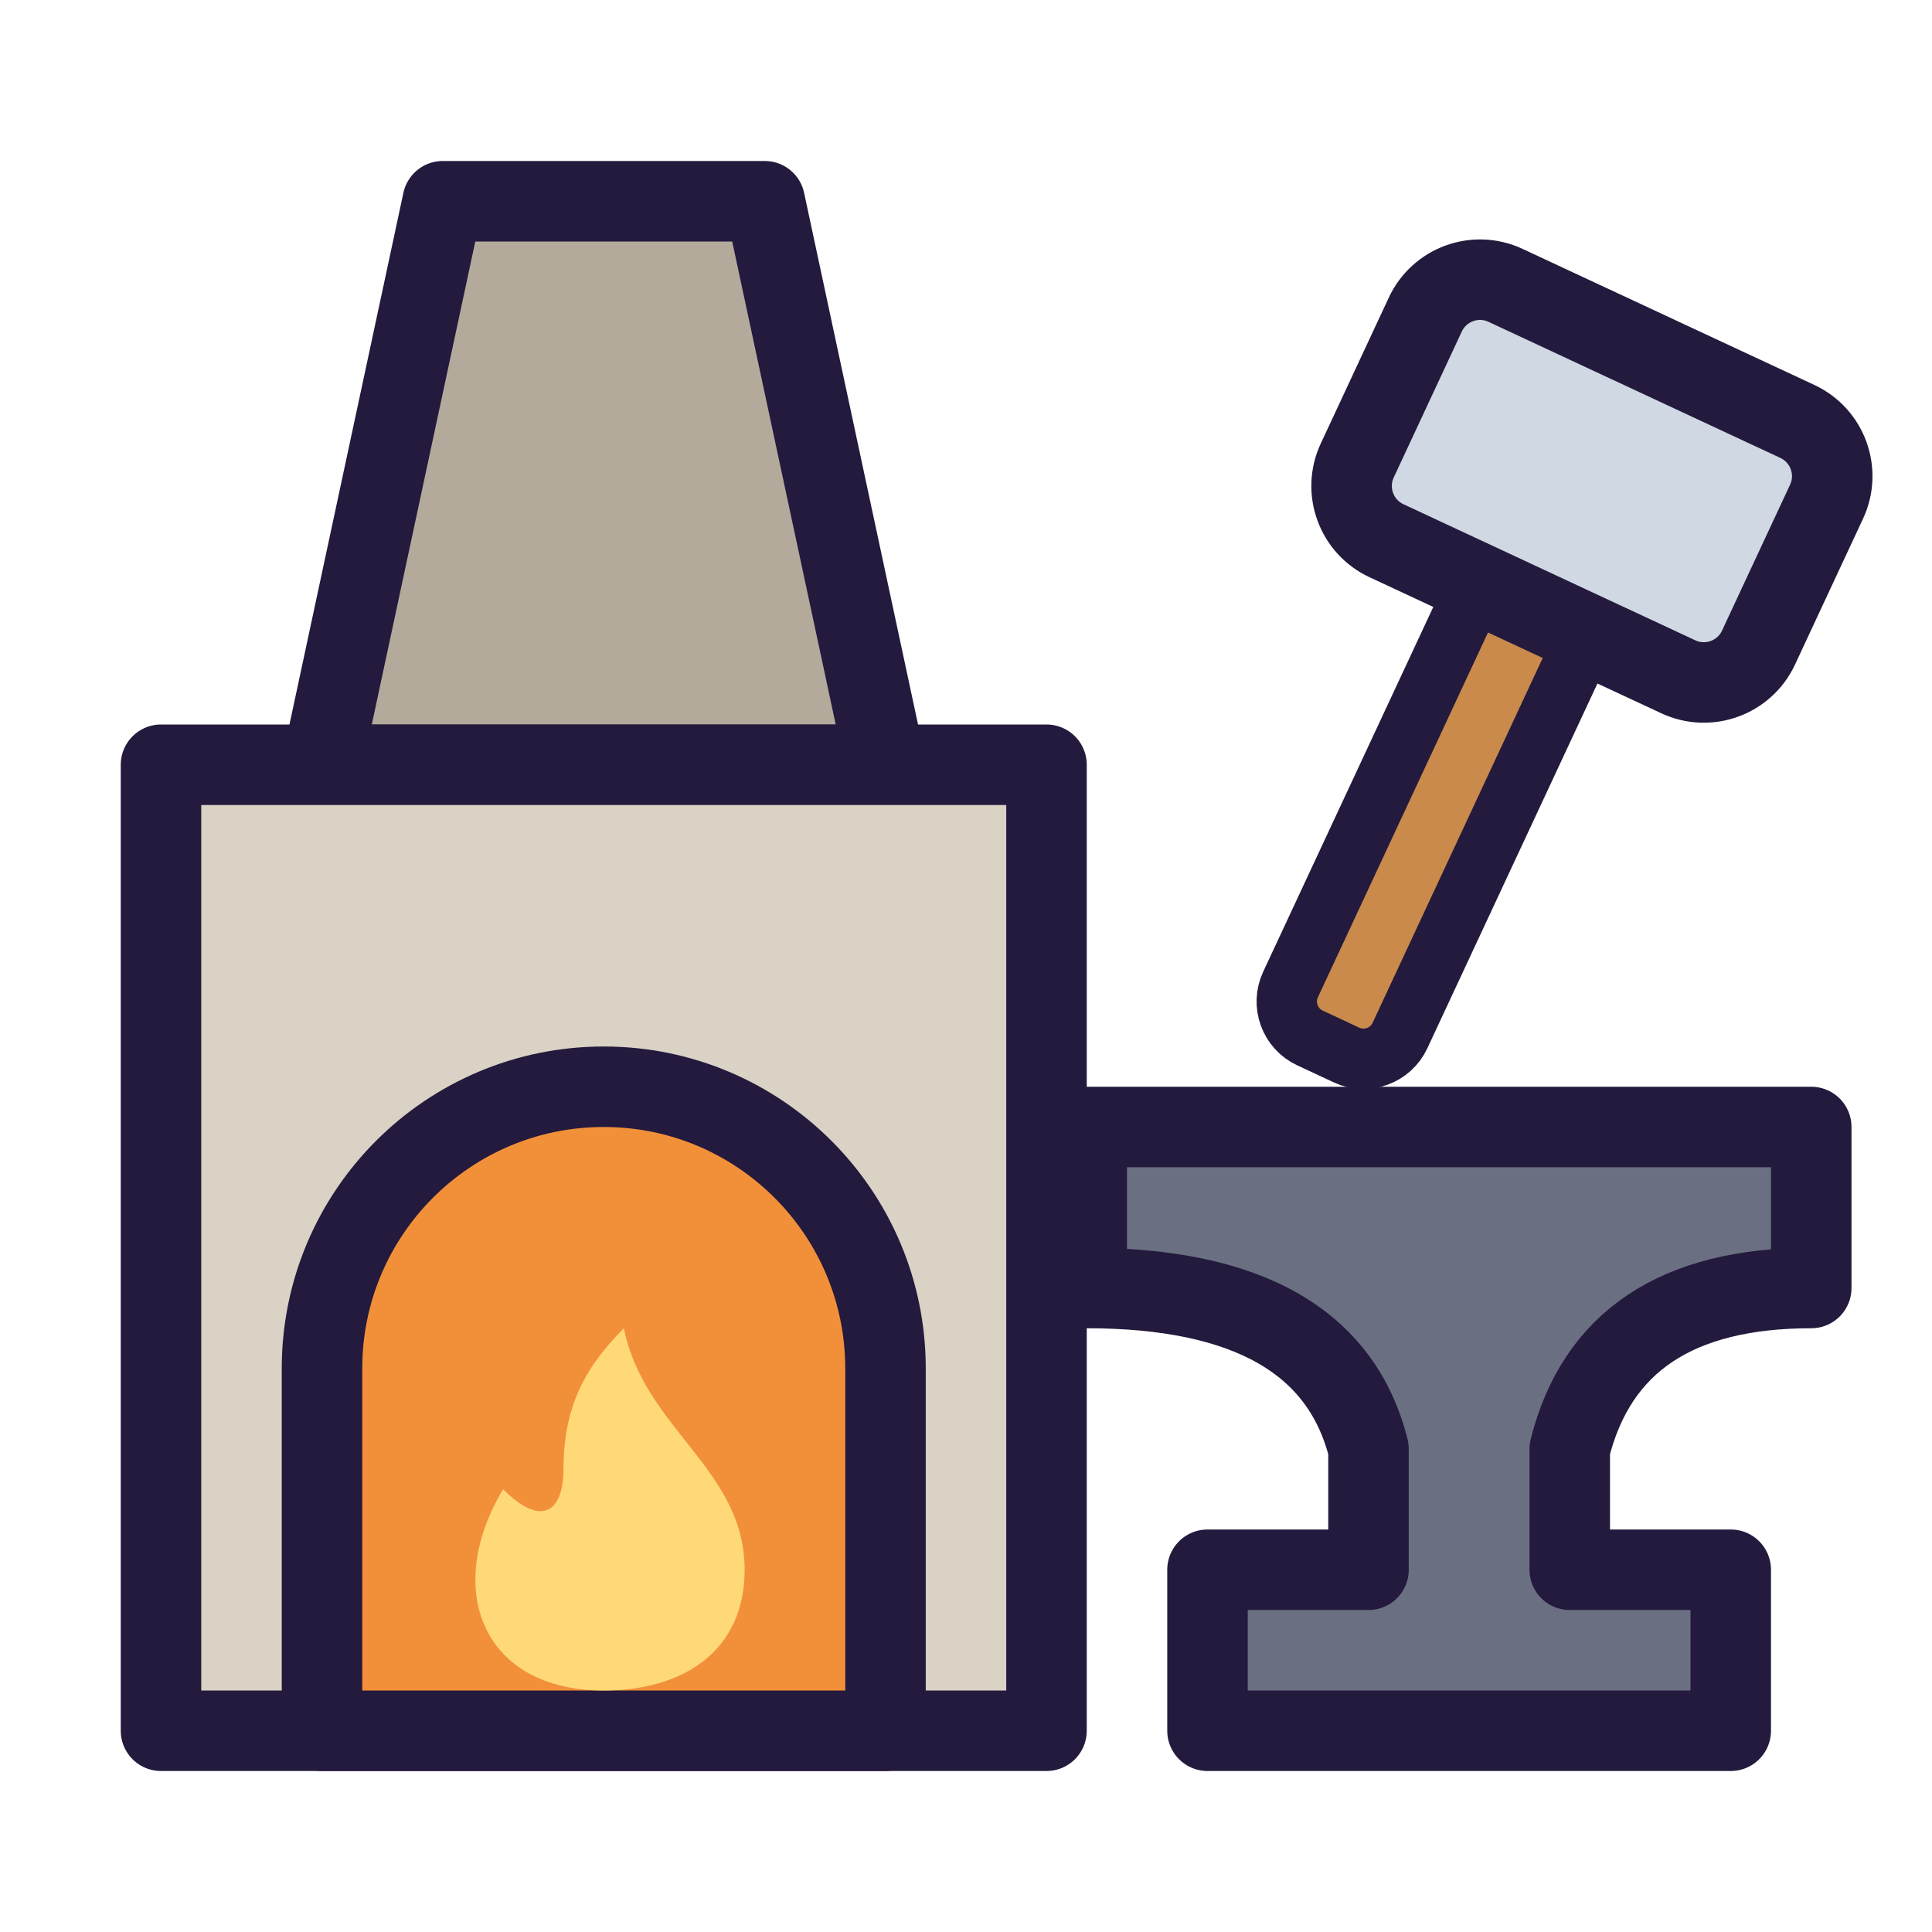
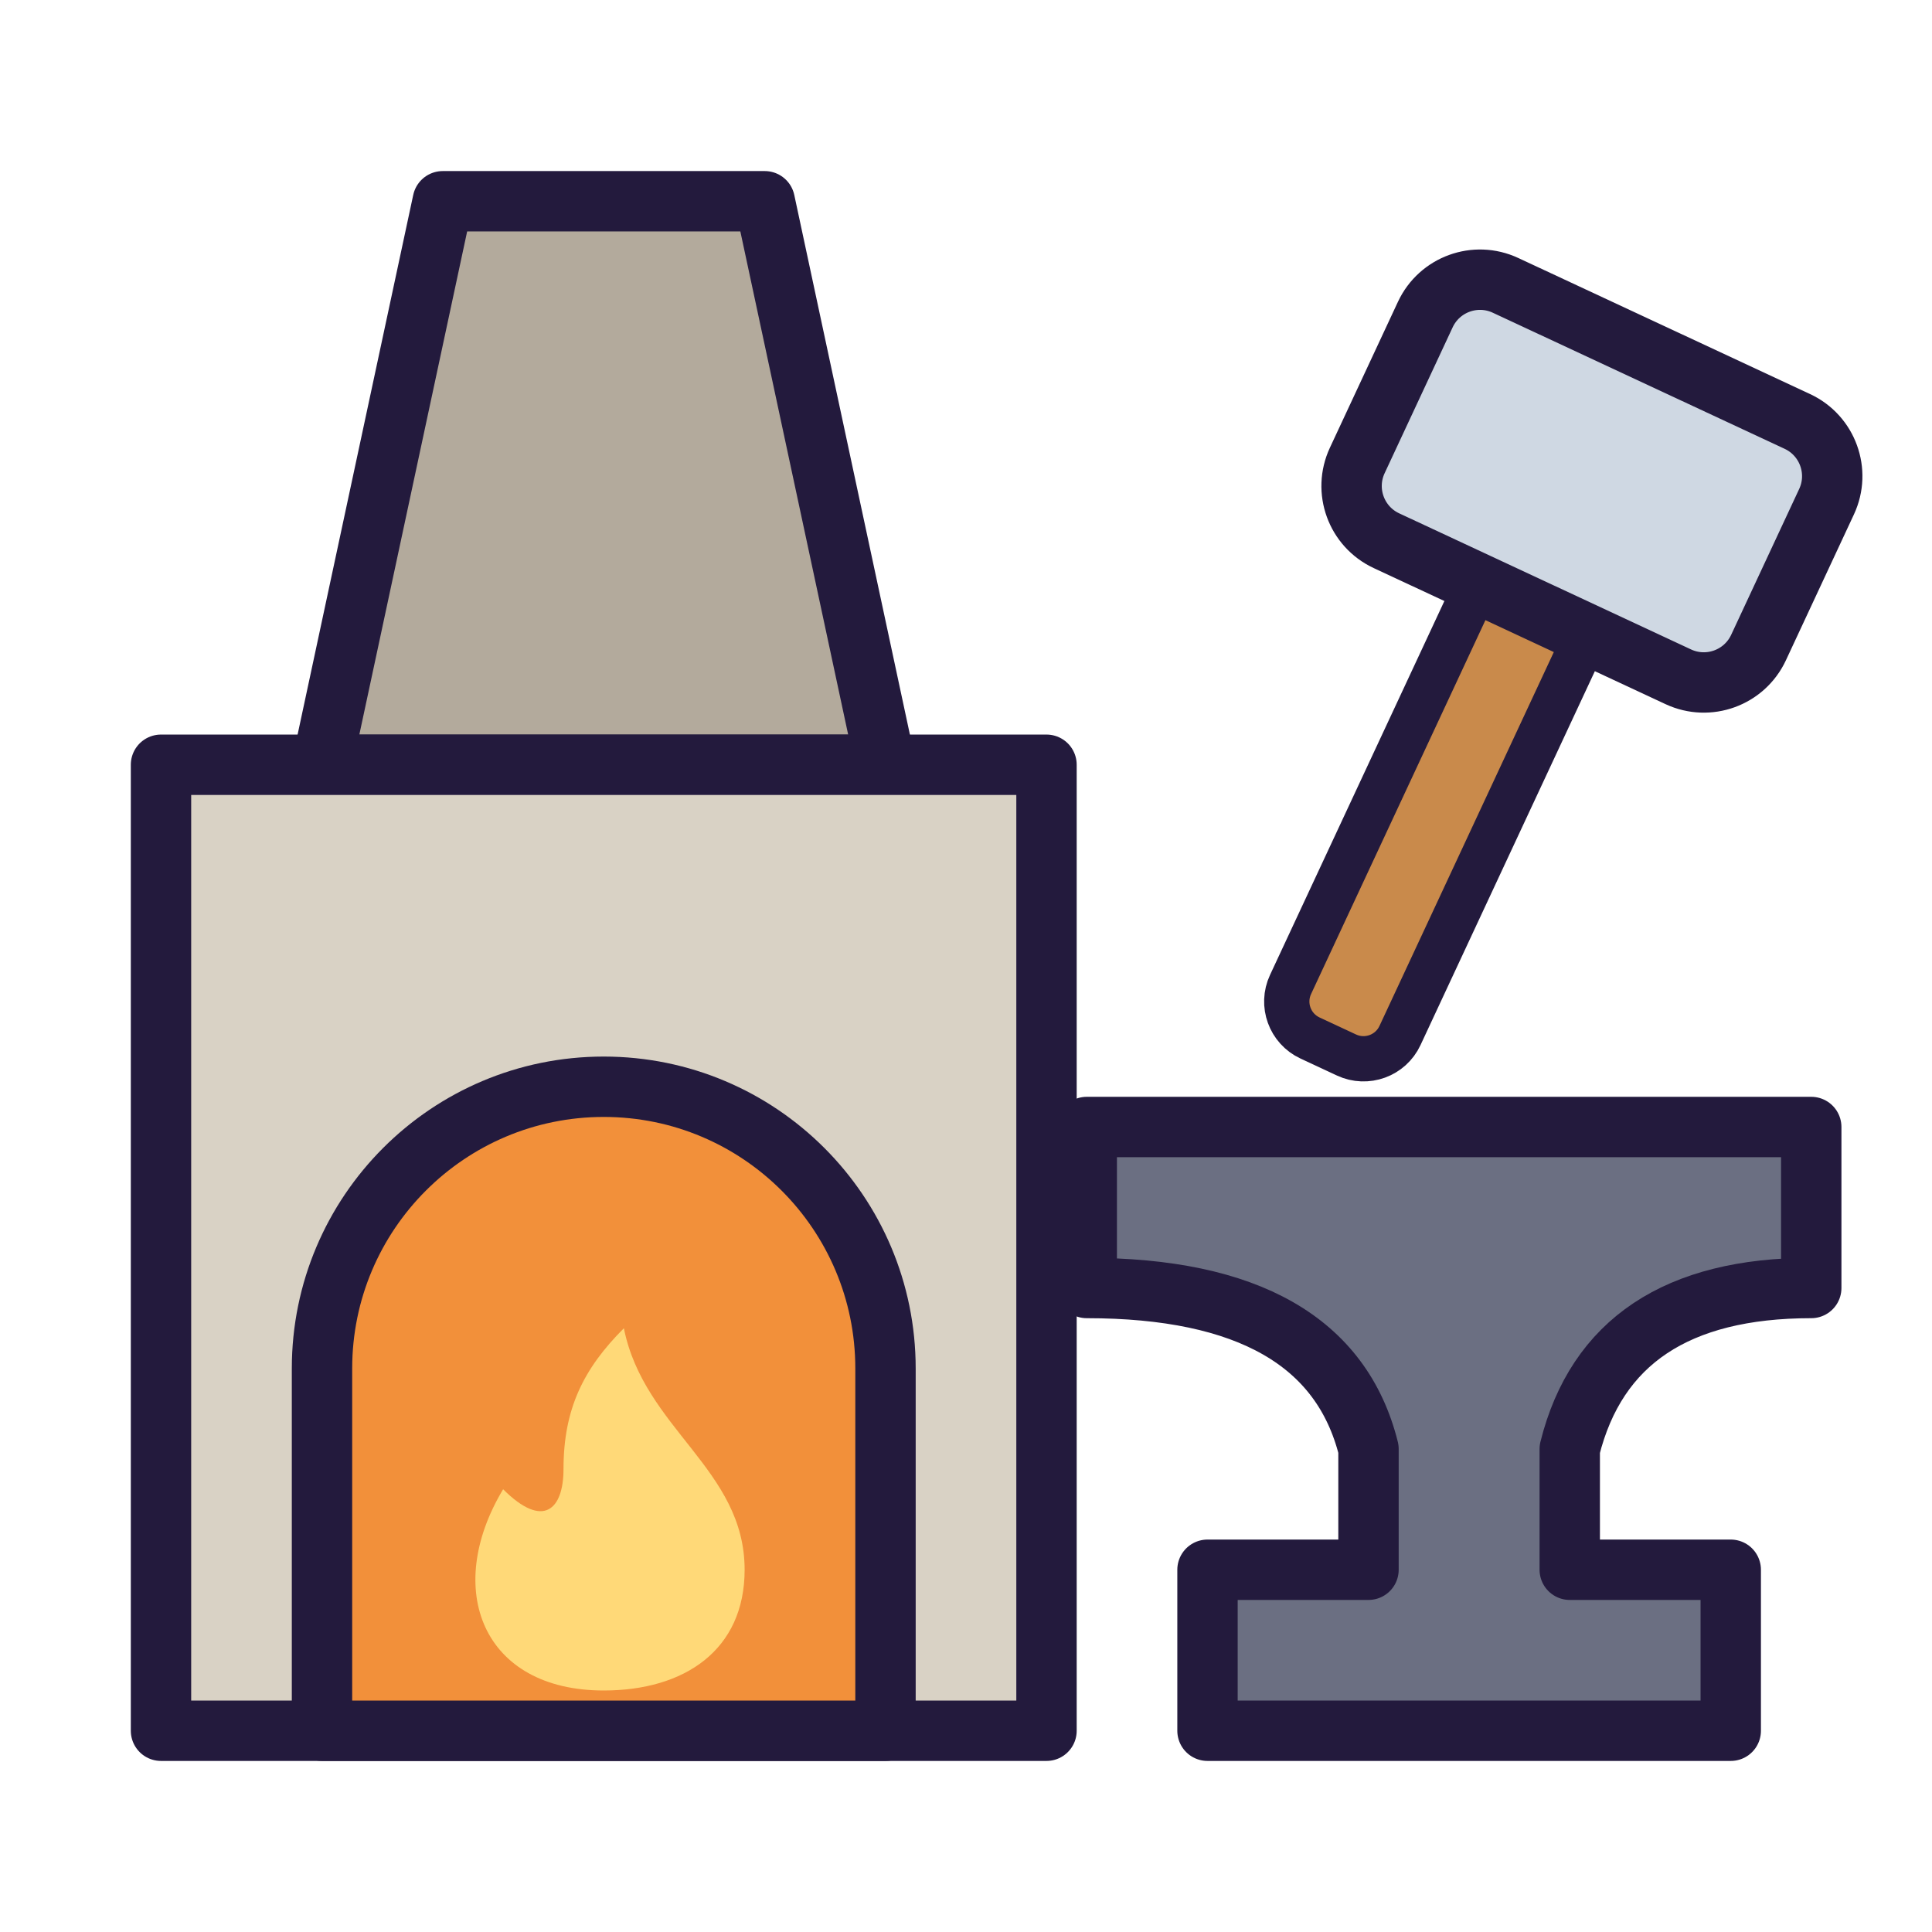
<svg xmlns="http://www.w3.org/2000/svg" viewBox="0 0 48 48" width="48" height="48">
-   <g stroke="#231a3d" stroke-width="2" stroke-linejoin="round" stroke-linecap="round">
+   <style>
+     * {
+       vector-effect: non-scaling-stroke;
+     }
+   </style>
+   <g stroke="#231a3d" stroke-width="1.5" stroke-linejoin="round" stroke-linecap="round">
    <polygon points="8,19 11,5 19,5 22,19" fill="#b3aa9c" />
    <rect x="4" y="19" width="22" height="24" fill="#d9d2c5" />
    <path d="M8 43v-9a7 7 0 0 1 14 0v9z" fill="#f2903a" />
    <path d="M15 42c-3 0-4-2.500-2.500-5c1 1 1.500 .500 1.500-.500c0-1.500 .500-2.500 1.500-3.500c.500 2.500 3 3.500 3 6c0 2-1.500 3-3.500 3z" fill="#ffd978" stroke="none" />
    <path d="M27 28h18v4q-5 0-6 4v3h4v4H30v-4h4v-3q-1-4-7-4z" fill="#6b6f82" />
    <g transform="translate(33 26) rotate(25)">
-       <rect x="-1.500" y="-13" width="3" height="13" rx="1" fill="#c98a4b" stroke-width="1.500" />
+       <rect x="-1.500" y="-13" width="3" height="13" rx="1" fill="#c98a4b" stroke-width="1.125" />
      <rect x="-5.500" y="-19" width="11" height="7" rx="1.500" fill="#cfd8e3" />
    </g>
  </g>
</svg>
